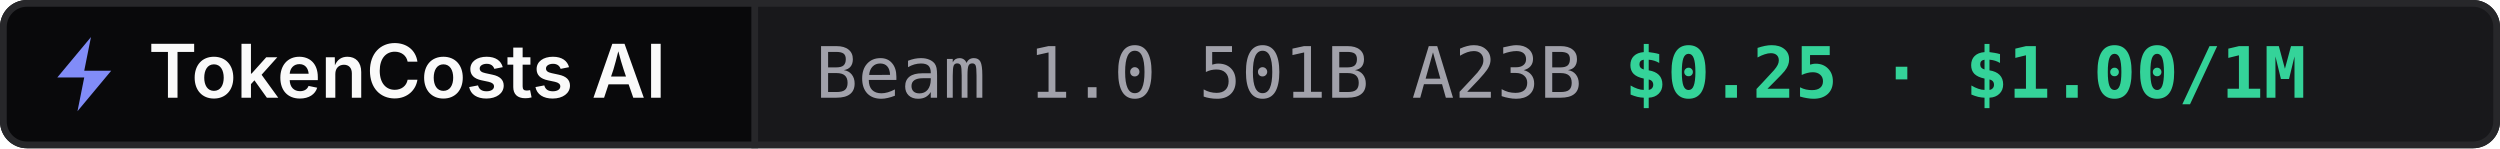
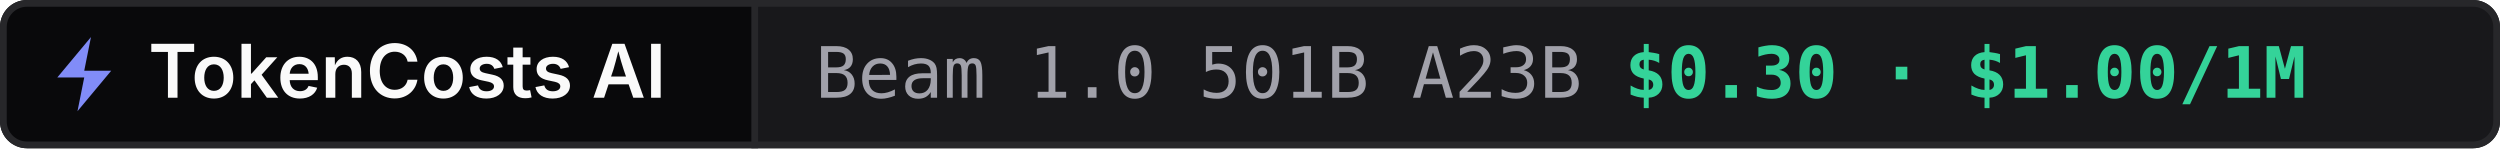
- <svg xmlns="http://www.w3.org/2000/svg" width="371" height="22" viewBox="0 0 371 22" role="img" aria-label="TokenCosts AI: Beam 1.0 501B A23B $0.25 / $1.00 per 1M">
+ <svg xmlns="http://www.w3.org/2000/svg" width="371" height="22" viewBox="0 0 371 22" role="img" aria-label="TokenCosts AI: Beam 1.0 501B A23B $0.30 / $1.00 per 1M">
  <defs>
    <clipPath id="clip-dark-beam-1.0-501b-a23b-inout">
      <rect width="371" height="22" rx="4" />
    </clipPath>
  </defs>
  <g clip-path="url(#clip-dark-beam-1.0-501b-a23b-inout)">
    <rect x="0" y="0" width="112" height="22" fill="#09090B" />
    <rect x="112" y="0" width="259" height="22" fill="#18181B" />
    <rect x="111.5" y="0" width="1" height="22" fill="#27272A" />
    <path d="M13.5 5.5L8.5 11.5H12.5L11.5 16.5L16.5 10.5H12.5L13.5 5.5Z" fill="#818CF8" />
  </g>
  <rect x="0.5" y="0.5" width="370" height="21" rx="3.5" fill="none" stroke="#27272A" stroke-width="1" />
  <g font-family="Inter, -apple-system, BlinkMacSystemFont, 'Segoe UI', Roboto, sans-serif" font-size="11" font-weight="600" text-rendering="geometricPrecision">
    <text x="22" y="14.5" fill="#FAFAFA">TokenCosts AI</text>
  </g>
  <g font-family="'JetBrains Mono', ui-monospace, SFMono-Regular, Menlo, monospace" font-size="10.5" font-weight="500" text-rendering="geometricPrecision">
-     <text x="121" y="14.5" fill="#A1A1AA">Beam 1.0 501B A23B <tspan fill="#34D399" font-weight="700">$0.25 · $1.00/1M</tspan>
+     <text x="121" y="14.5" fill="#A1A1AA">Beam 1.0 501B A23B <tspan fill="#34D399" font-weight="700">$0.30 · $1.00/1M</tspan>
    </text>
  </g>
</svg>
